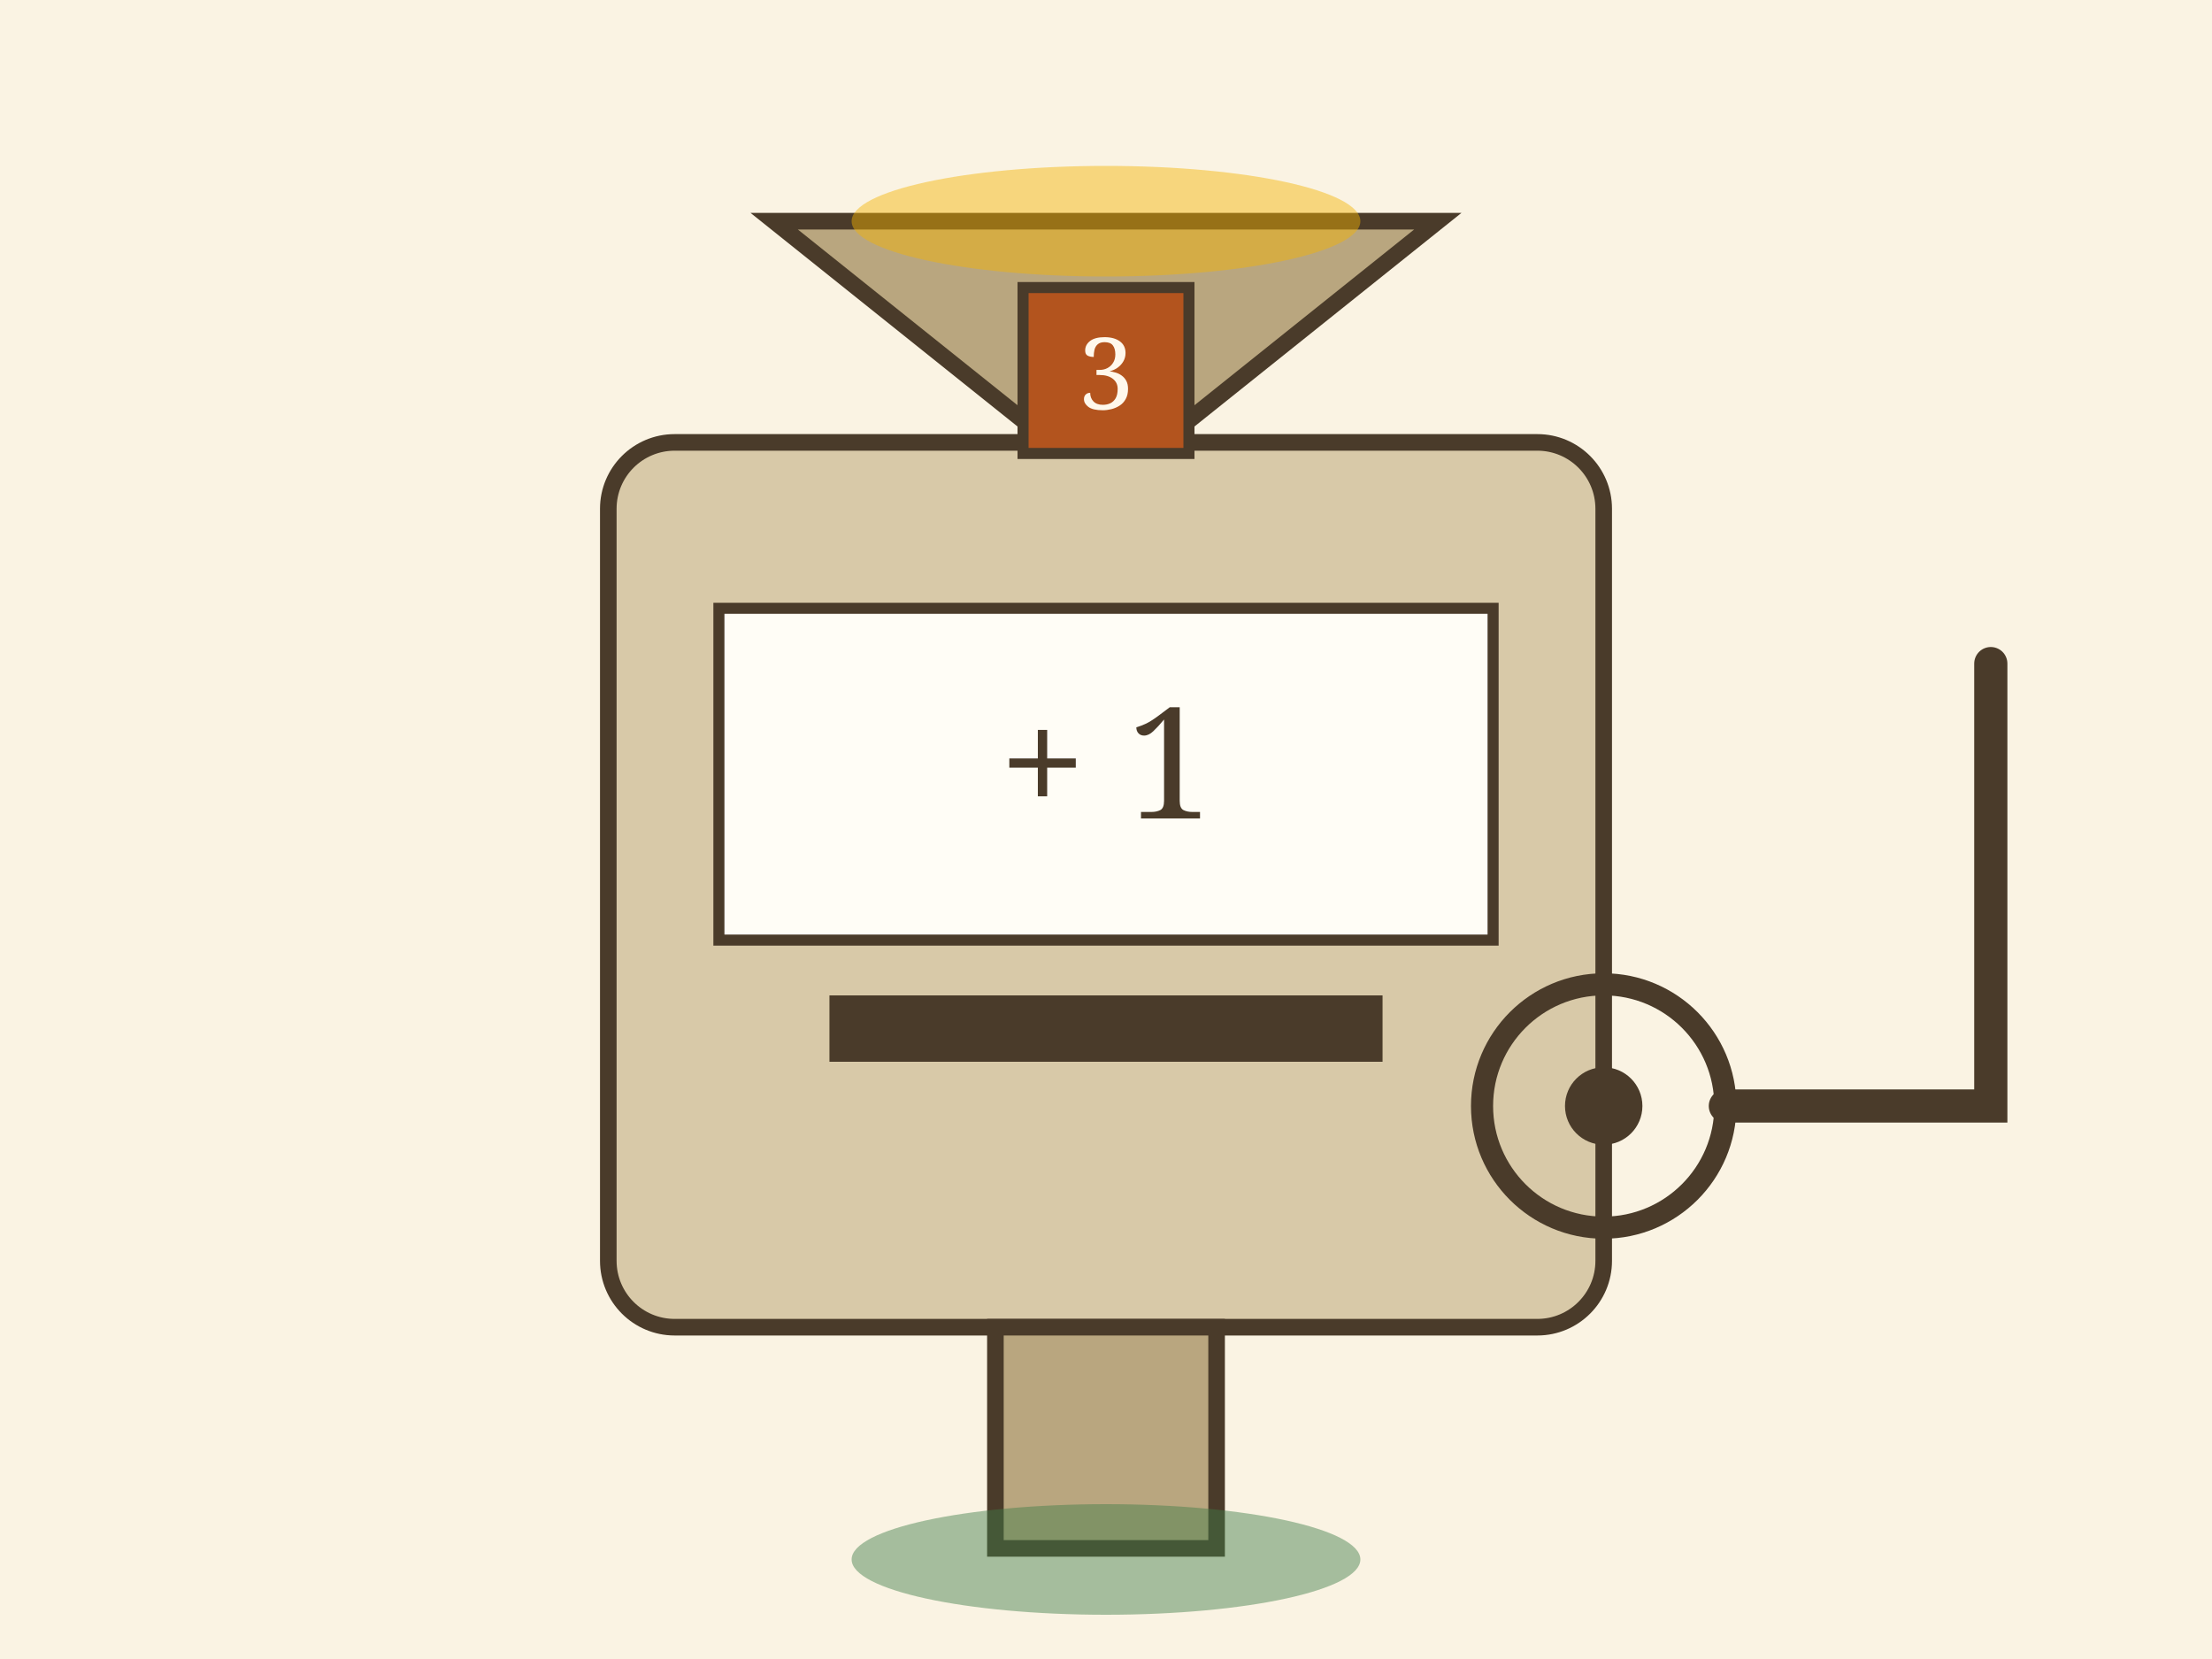
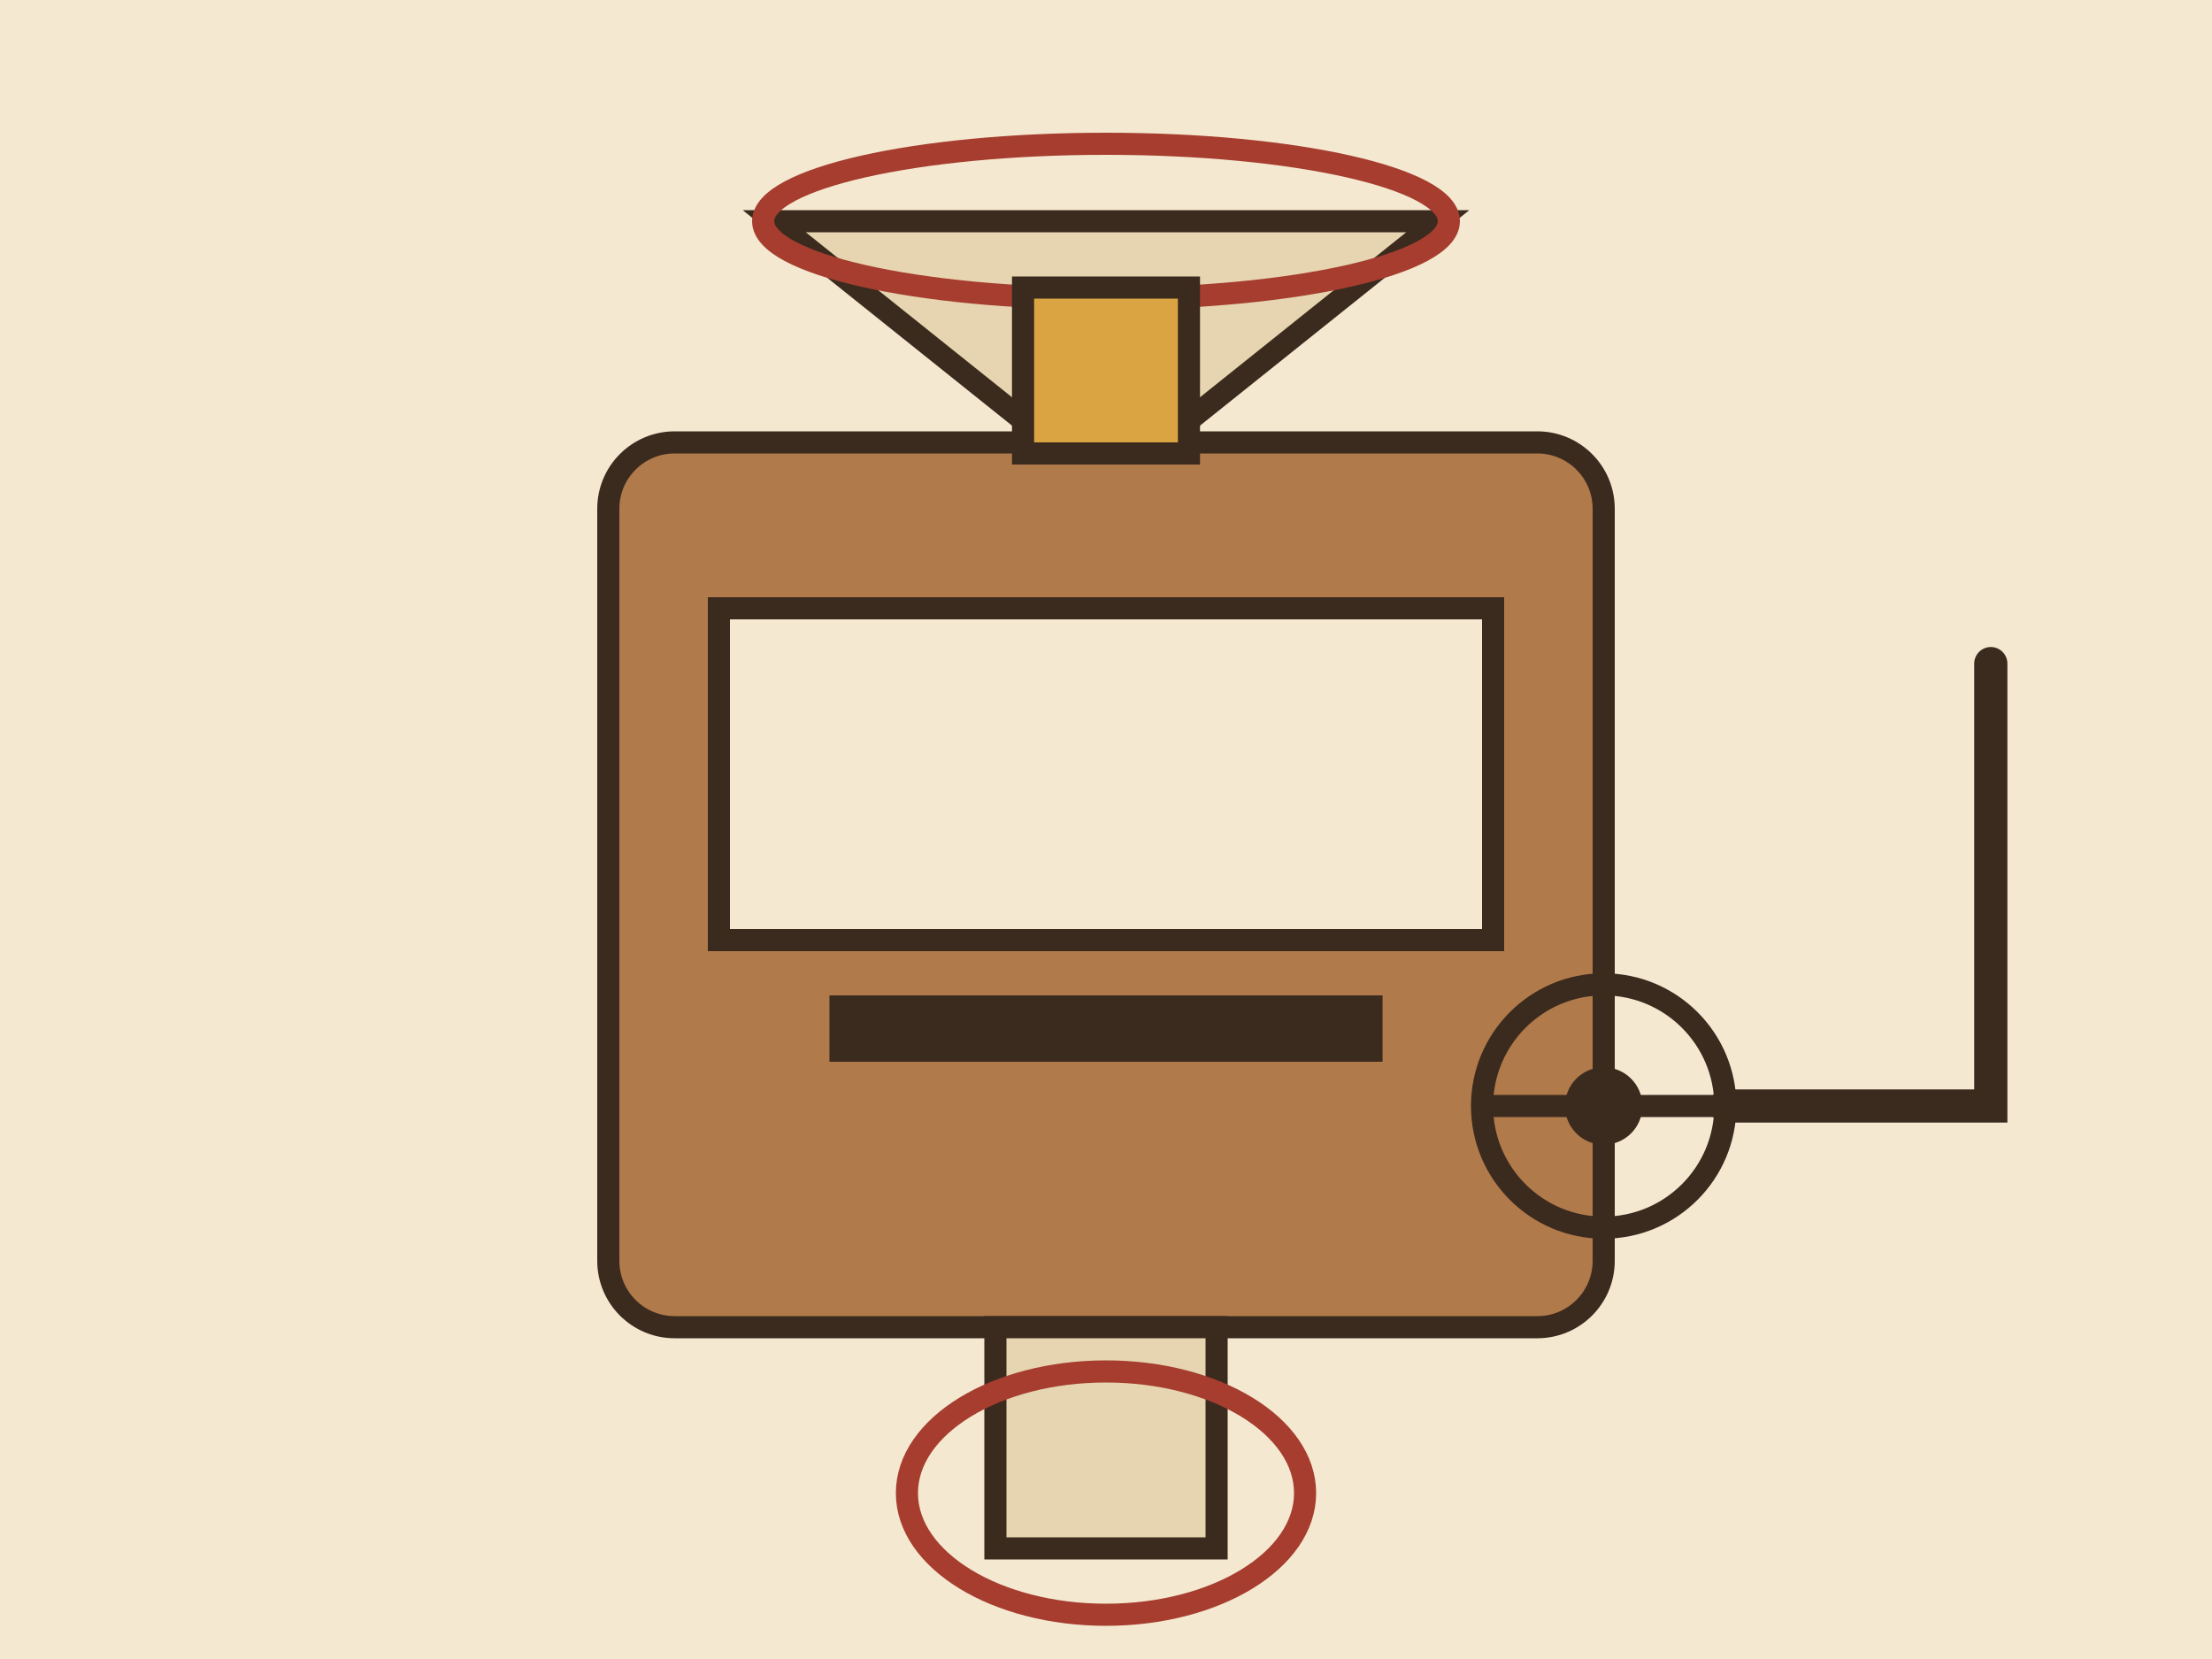
<svg xmlns="http://www.w3.org/2000/svg" width="400" height="300" viewBox="0 0 400 300">
-   <rect width="400" height="300" fill="#faf3e3" />
+   <rect width="400" height="300" fill="#F4E9D0" />
  <g id="body">
-     <rect x="110" y="80" width="180" height="160" rx="12" fill="#d8c9a8" stroke="#4a3b2a" stroke-width="3" />
+     <rect x="110" y="80" width="180" height="160" rx="12" fill="#B07A4A" stroke="#3B2A1E" stroke-width="4" />
  </g>
  <g id="funnel">
-     <path d="M140 40 L260 40 L210 80 L190 80 Z" fill="#b9a67f" stroke="#4a3b2a" stroke-width="3" />
+     <path d="M140 40 L260 40 L210 80 L190 80 Z" fill="#E6D5B0" stroke="#3B2A1E" stroke-width="4" />
  </g>
  <g id="chute">
-     <rect x="180" y="240" width="40" height="40" fill="#b9a67f" stroke="#4a3b2a" stroke-width="3" />
+     <rect x="180" y="240" width="40" height="40" fill="#E6D5B0" stroke="#3B2A1E" stroke-width="4" />
  </g>
  <g id="front-panel">
-     <rect x="130" y="110" width="140" height="60" fill="#fffdf6" stroke="#4a3b2a" stroke-width="2" />
-     <text x="200" y="148" text-anchor="middle" font-family="Georgia, serif" font-size="28" fill="#4a3b2a">+ 1</text>
+     <rect x="130" y="110" width="140" height="60" fill="#F4E9D0" stroke="#3B2A1E" stroke-width="4" />
+     <rect id="label-box" x="140" y="116" width="120" height="48" fill="none" />
  </g>
  <g id="input-glow">
-     <ellipse cx="200" cy="40" rx="46" ry="10" fill="#f4b400" opacity="0.45" />
+     <ellipse cx="200" cy="40" rx="62" ry="14" fill="none" stroke="#A63D2F" stroke-width="4" />
  </g>
  <g id="output-glow">
-     <ellipse cx="200" cy="282" rx="46" ry="10" fill="#3e7d46" opacity="0.45" />
+     <ellipse cx="200" cy="270" rx="36" ry="22" fill="none" stroke="#A63D2F" stroke-width="4" />
  </g>
  <g id="hatch-closed">
-     <rect x="150" y="180" width="100" height="12" fill="#4a3b2a" />
+     <rect x="150" y="180" width="100" height="12" fill="#3B2A1E" />
  </g>
  <g id="hatch-open" opacity="0.25">
-     <rect x="150" y="180" width="38" height="12" fill="#4a3b2a" />
-     <rect x="212" y="180" width="38" height="12" fill="#4a3b2a" />
+     <rect x="150" y="180" width="38" height="12" fill="#3B2A1E" />
+     <rect x="212" y="180" width="38" height="12" fill="#3B2A1E" />
  </g>
  <g id="block">
-     <rect x="185" y="52" width="30" height="30" fill="#b3541e" stroke="#4a3b2a" stroke-width="2" />
-     <text x="200" y="74" text-anchor="middle" font-family="Georgia, serif" font-size="18" fill="#fff8ec">3</text>
+     <rect x="185" y="52" width="30" height="30" fill="#D9A441" stroke="#3B2A1E" stroke-width="4" />
  </g>
  <g id="gear">
-     <circle cx="290" cy="200" r="22" fill="none" stroke="#4a3b2a" stroke-width="4" />
-     <circle cx="290" cy="200" r="7" fill="#4a3b2a" />
+     <circle cx="290" cy="200" r="22" fill="none" stroke="#3B2A1E" stroke-width="4" />
+     <circle cx="290" cy="200" r="7" fill="#3B2A1E" />
+     <path d="M290 178 V222 M268 200 H312" stroke="#3B2A1E" stroke-width="4" />
  </g>
  <g id="pipe">
-     <path d="M312 200 H360 V120" fill="none" stroke="#4a3b2a" stroke-width="6" stroke-linecap="round" />
+     <path d="M312 200 H360 V120" fill="none" stroke="#3B2A1E" stroke-width="6" stroke-linecap="round" />
  </g>
</svg>
